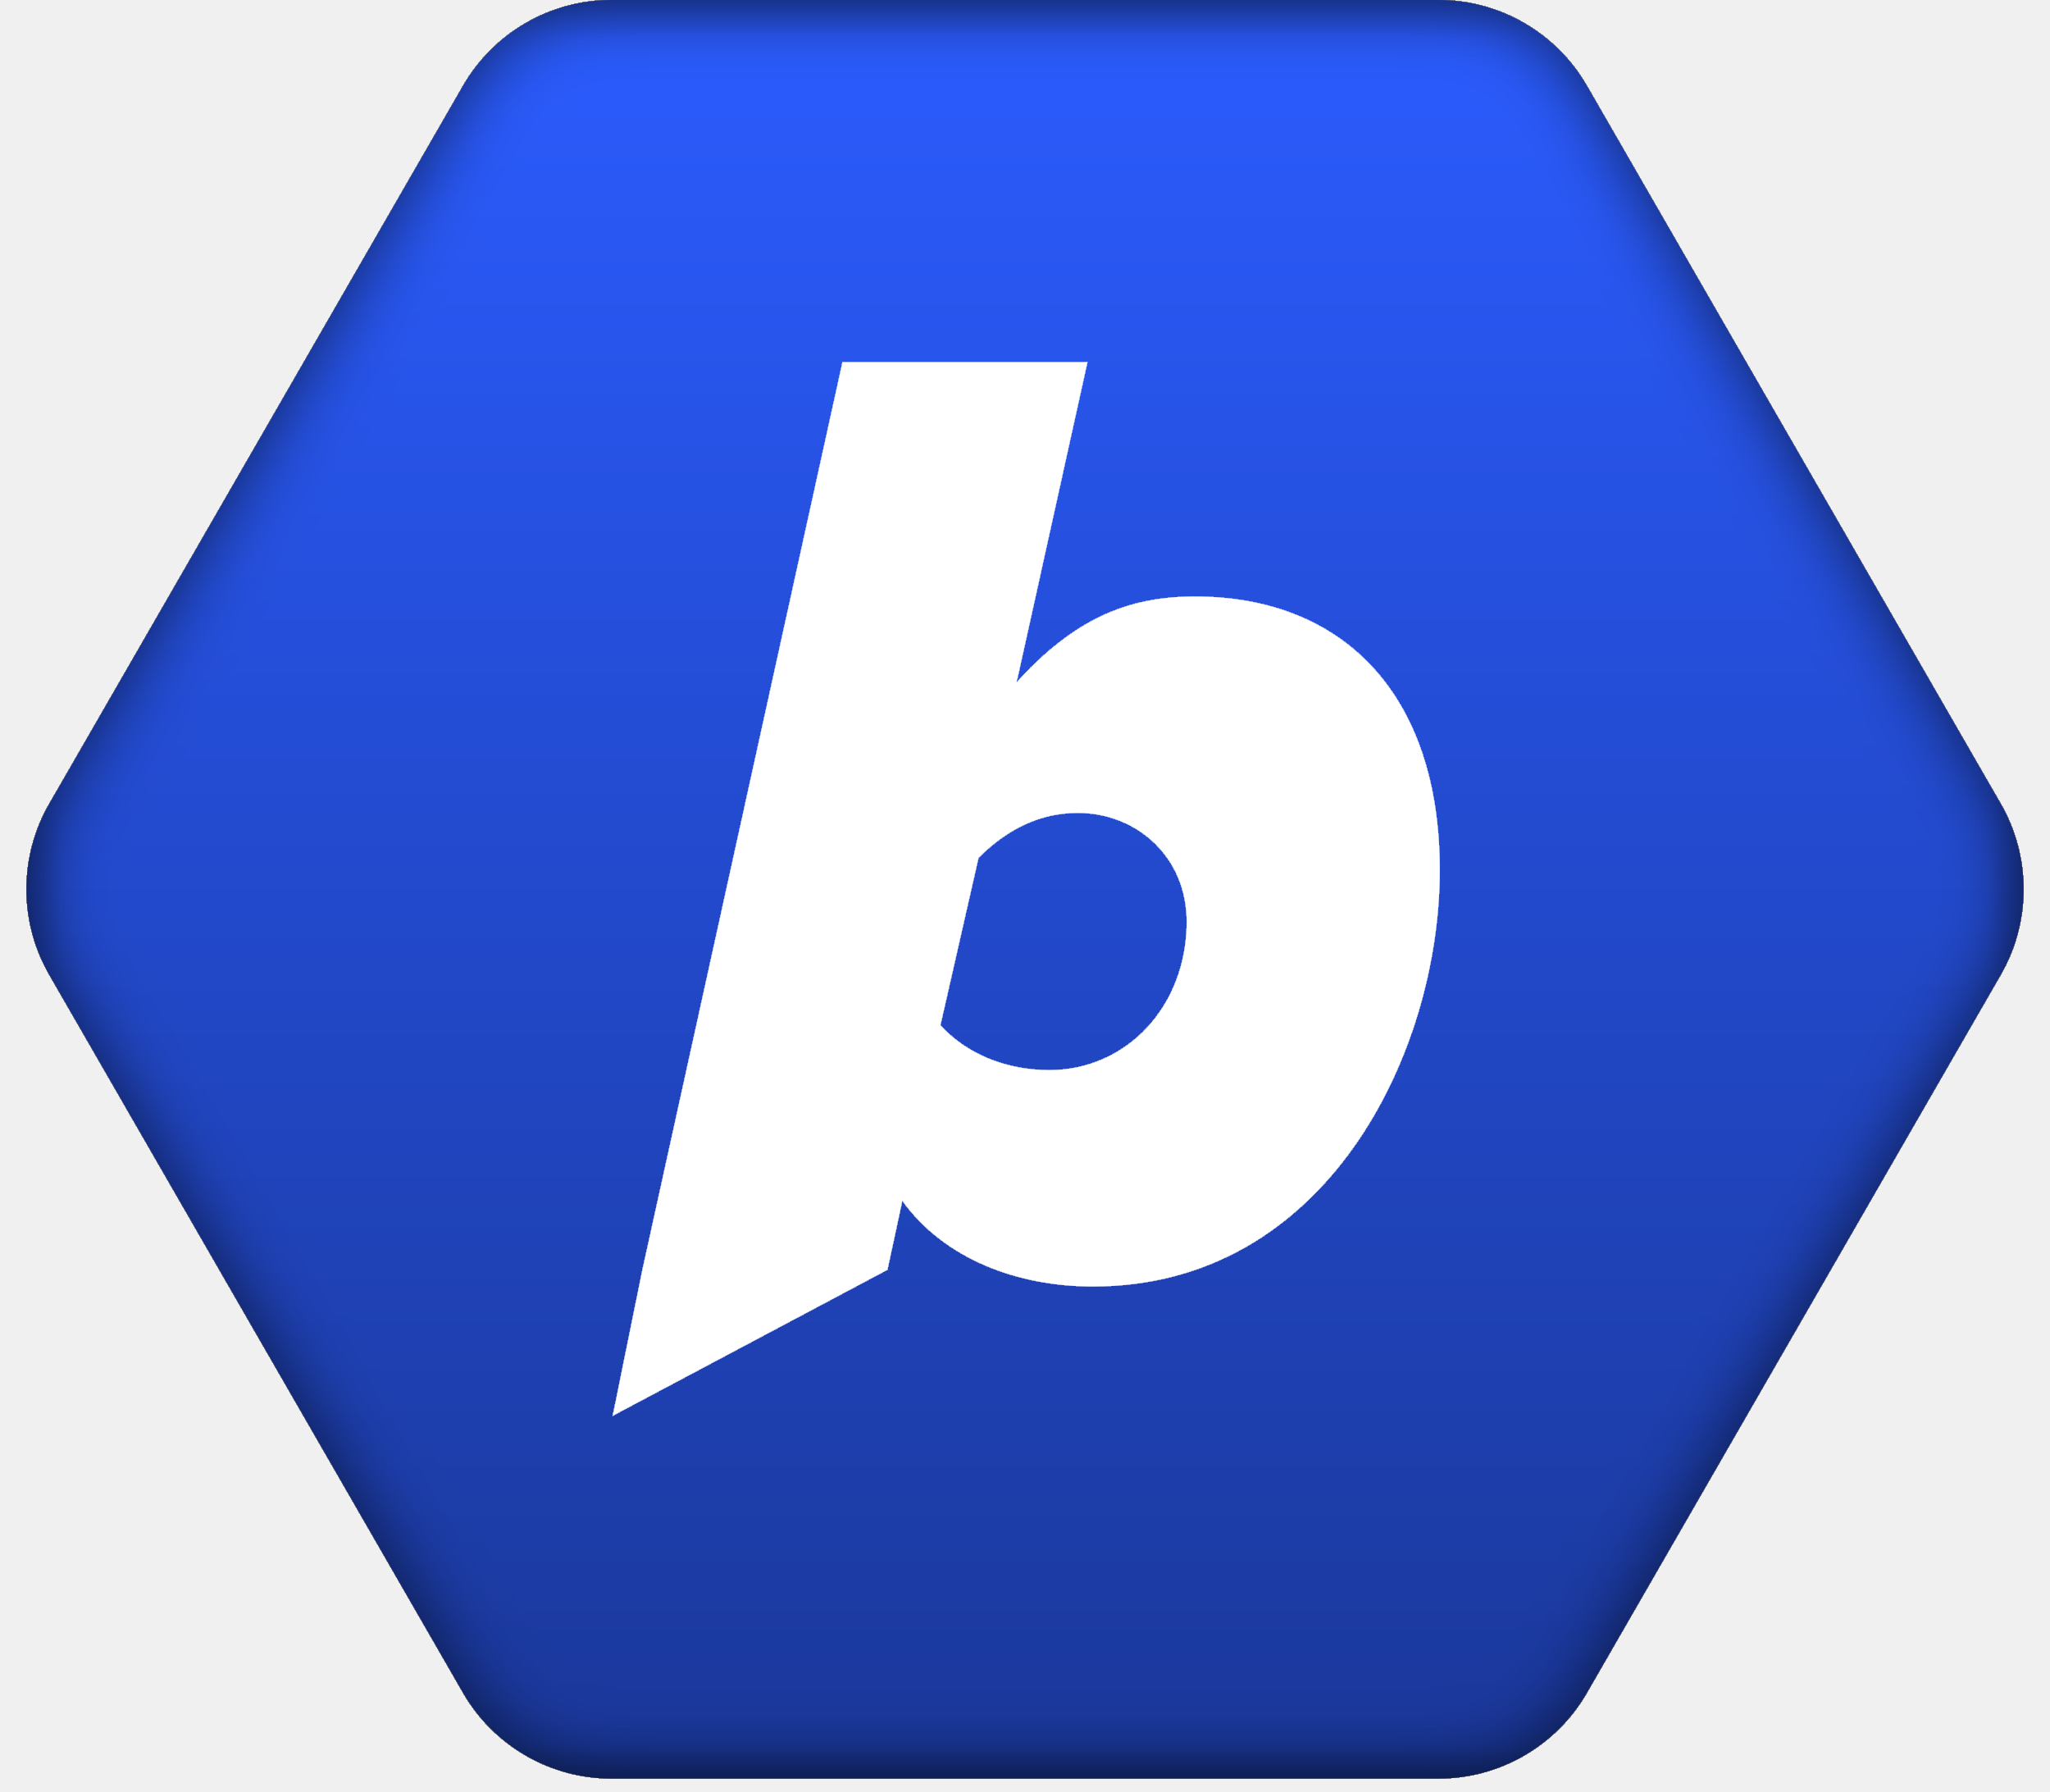
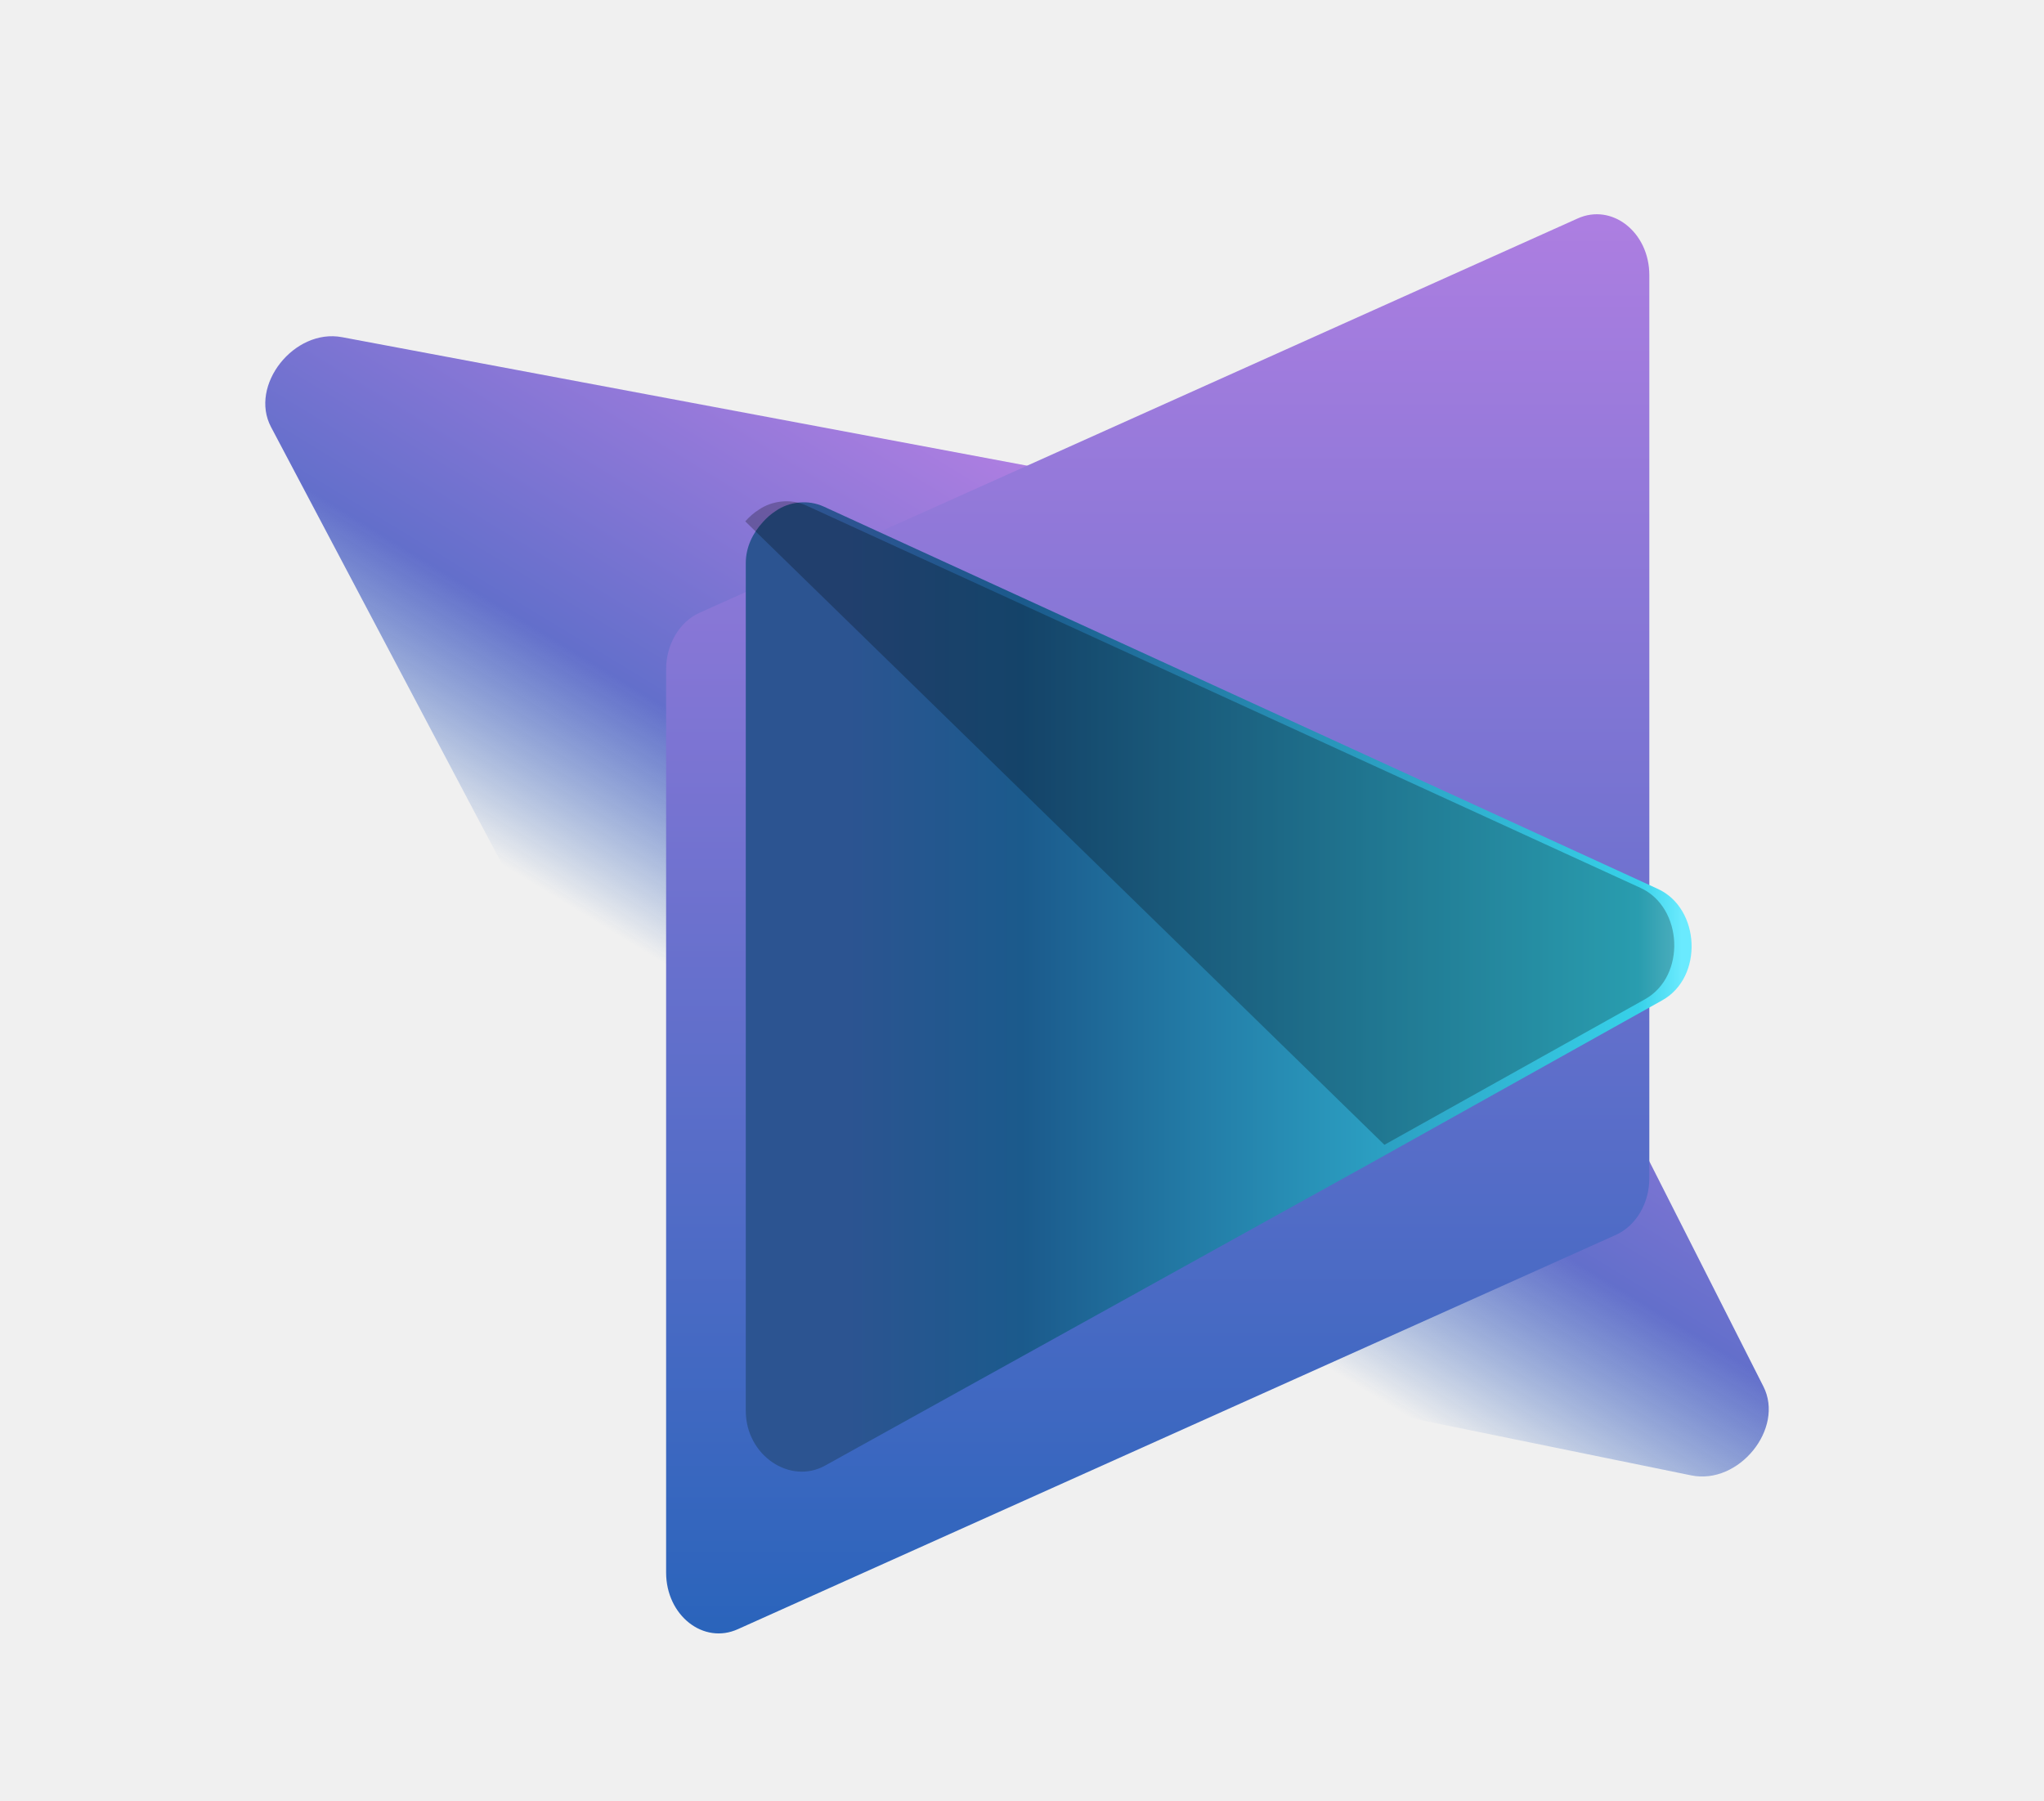
- <svg xmlns="http://www.w3.org/2000/svg" width="95" height="83" fill="none">
-   <g filter="url(#a)">
-     <path fill="url(#b)" d="M66.657 0H28.343a7.948 7.948 0 0 0-6.887 3.979L2.288 37.235a7.948 7.948 0 0 0 0 7.938L21.456 78.43a7.948 7.948 0 0 0 6.887 3.979h38.314a7.948 7.948 0 0 0 6.886-3.98l19.17-33.256a7.948 7.948 0 0 0 0-7.938L73.542 3.98A7.948 7.948 0 0 0 66.657 0Z" />
-   </g>
-   <g filter="url(#c)">
-     <path fill="#fff" fill-rule="evenodd" d="M50.642 59.608c-3.468 0-6.873-1.261-8.827-3.973l-.69 3.198-12.729 6.762 1.374-6.762 9.27-42.04h11.35l-3.279 14.818c2.649-2.9 5.108-3.973 8.26-3.973 6.81 0 11.35 4.477 11.35 12.675 0 8.45-5.233 19.295-16.079 19.295Zm4.351-16.9c0 3.91-2.774 6.874-6.368 6.874-2.018 0-3.847-.757-5.045-2.08l1.766-7.757c1.324-1.324 2.837-2.08 4.603-2.08 2.711 0 5.044 2.017 5.044 5.044Z" clip-rule="evenodd" />
+ <svg xmlns="http://www.w3.org/2000/svg" width="235" height="207" viewBox="0 0 235 207" fill="none">
+   <g opacity="1">
+     <path d="M138.266 57.33L39.322 38.768C33.82 37.736 28.626 44.302 31.158 49.094L76.583 135.067C80.574 142.621 87.601 147.809 96.231 149.572L194.443 169.643C199.914 170.762 205.191 164.258 202.738 159.416L158.645 72.374C154.623 64.433 147.293 59.022 138.267 57.329" fill="url(#paint0_linear_9_5312)" />
+     <path d="M76.584 76.972V180.814C76.584 185.753 80.887 189.135 84.855 187.315L185.808 141.977C186.934 141.461 187.9 140.565 188.58 139.406C189.26 138.247 189.624 136.878 189.624 135.477V31.634C189.624 26.695 185.32 23.314 181.352 25.134L80.399 70.471C79.273 70.987 78.307 71.883 77.627 73.043C76.946 74.202 76.583 75.571 76.583 76.972" fill="url(#paint1_linear_9_5312)" />
+     <path d="M191.117 115.013L161.157 131.75L158.115 133.451L94.869 168.512C90.86 170.75 85.743 167.37 85.743 162.217V64.752C85.743 62.888 86.57 61.278 87.678 60.066C88.132 59.543 88.647 59.096 89.208 58.738C90.719 57.689 92.876 57.409 94.708 58.248L190.613 102.213C195.489 104.45 195.872 112.354 191.117 115.012" fill="url(#paint2_linear_9_5312)" />
+     <path d="M189.126 114.895L159.165 131.632L85.685 59.949C86.139 59.426 86.654 58.98 87.215 58.622C88.727 57.573 90.883 57.293 92.716 58.132L188.621 102.097C193.496 104.334 193.879 112.238 189.125 114.895" fill="black" fill-opacity="0.25" />
  </g>
  <defs>
-     <filter id="a" width="92.549" height="82.409" x="1.226" y="0" color-interpolation-filters="sRGB" filterUnits="userSpaceOnUse">
-       <feFlood flood-opacity="0" result="BackgroundImageFix" />
-       <feBlend in="SourceGraphic" in2="BackgroundImageFix" result="shape" />
-       <feColorMatrix in="SourceAlpha" result="hardAlpha" values="0 0 0 0 0 0 0 0 0 0 0 0 0 0 0 0 0 0 127 0" />
-       <feOffset />
-       <feGaussianBlur stdDeviation="1.717" />
-       <feComposite in2="hardAlpha" k2="-1" k3="1" operator="arithmetic" />
-       <feColorMatrix values="0 0 0 0 0 0 0 0 0 0 0 0 0 0 0 0 0 0 0.65 0" />
-       <feBlend in2="shape" result="effect1_innerShadow_615_13380" />
-     </filter>
-     <filter id="c" width="38.326" height="48.802" x="28.396" y="16.793" color-interpolation-filters="sRGB" filterUnits="userSpaceOnUse">
-       <feFlood flood-opacity="0" result="BackgroundImageFix" />
-       <feBlend in="SourceGraphic" in2="BackgroundImageFix" result="shape" />
-       <feColorMatrix in="SourceAlpha" result="hardAlpha" values="0 0 0 0 0 0 0 0 0 0 0 0 0 0 0 0 0 0 127 0" />
-       <feOffset />
-       <feGaussianBlur stdDeviation=".072" />
-       <feComposite in2="hardAlpha" k2="-1" k3="1" operator="arithmetic" />
-       <feColorMatrix values="0 0 0 0 1 0 0 0 0 1 0 0 0 0 1 0 0 0 0.95 0" />
-       <feBlend in2="shape" result="effect1_innerShadow_615_13380" />
-     </filter>
-     <linearGradient id="b" x1="47.5" x2="47.5" y1="0" y2="82.409" gradientUnits="userSpaceOnUse">
-       <stop stop-color="#2B5CFF" />
-       <stop offset="1" stop-color="#1A3799" />
+     <linearGradient id="paint0_linear_9_5312" x1="90.827" y1="37.233" x2="54.215" y2="97.293" gradientUnits="userSpaceOnUse">
+       <stop stop-color="#AD7EE1" />
+       <stop offset="0.641" stop-color="#636FCB" />
+       <stop offset="1" stop-color="#2A64BB" stop-opacity="0" />
+     </linearGradient>
+     <linearGradient id="paint1_linear_9_5312" x1="133.103" y1="24.635" x2="133.103" y2="187.814" gradientUnits="userSpaceOnUse">
+       <stop stop-color="#AD7EE1" />
+       <stop offset="1" stop-color="#2A64BB" />
+     </linearGradient>
+     <linearGradient id="paint2_linear_9_5312" x1="193.341" y1="80.456" x2="97.436" y2="80.456" gradientUnits="userSpaceOnUse">
+       <stop stop-color="#6AEAFE" />
+       <stop offset="0.052" stop-color="#37D1E9" />
+       <stop offset="0.791" stop-color="#1B5A8C" />
+       <stop offset="1" stop-color="#2C5491" />
    </linearGradient>
  </defs>
</svg>
